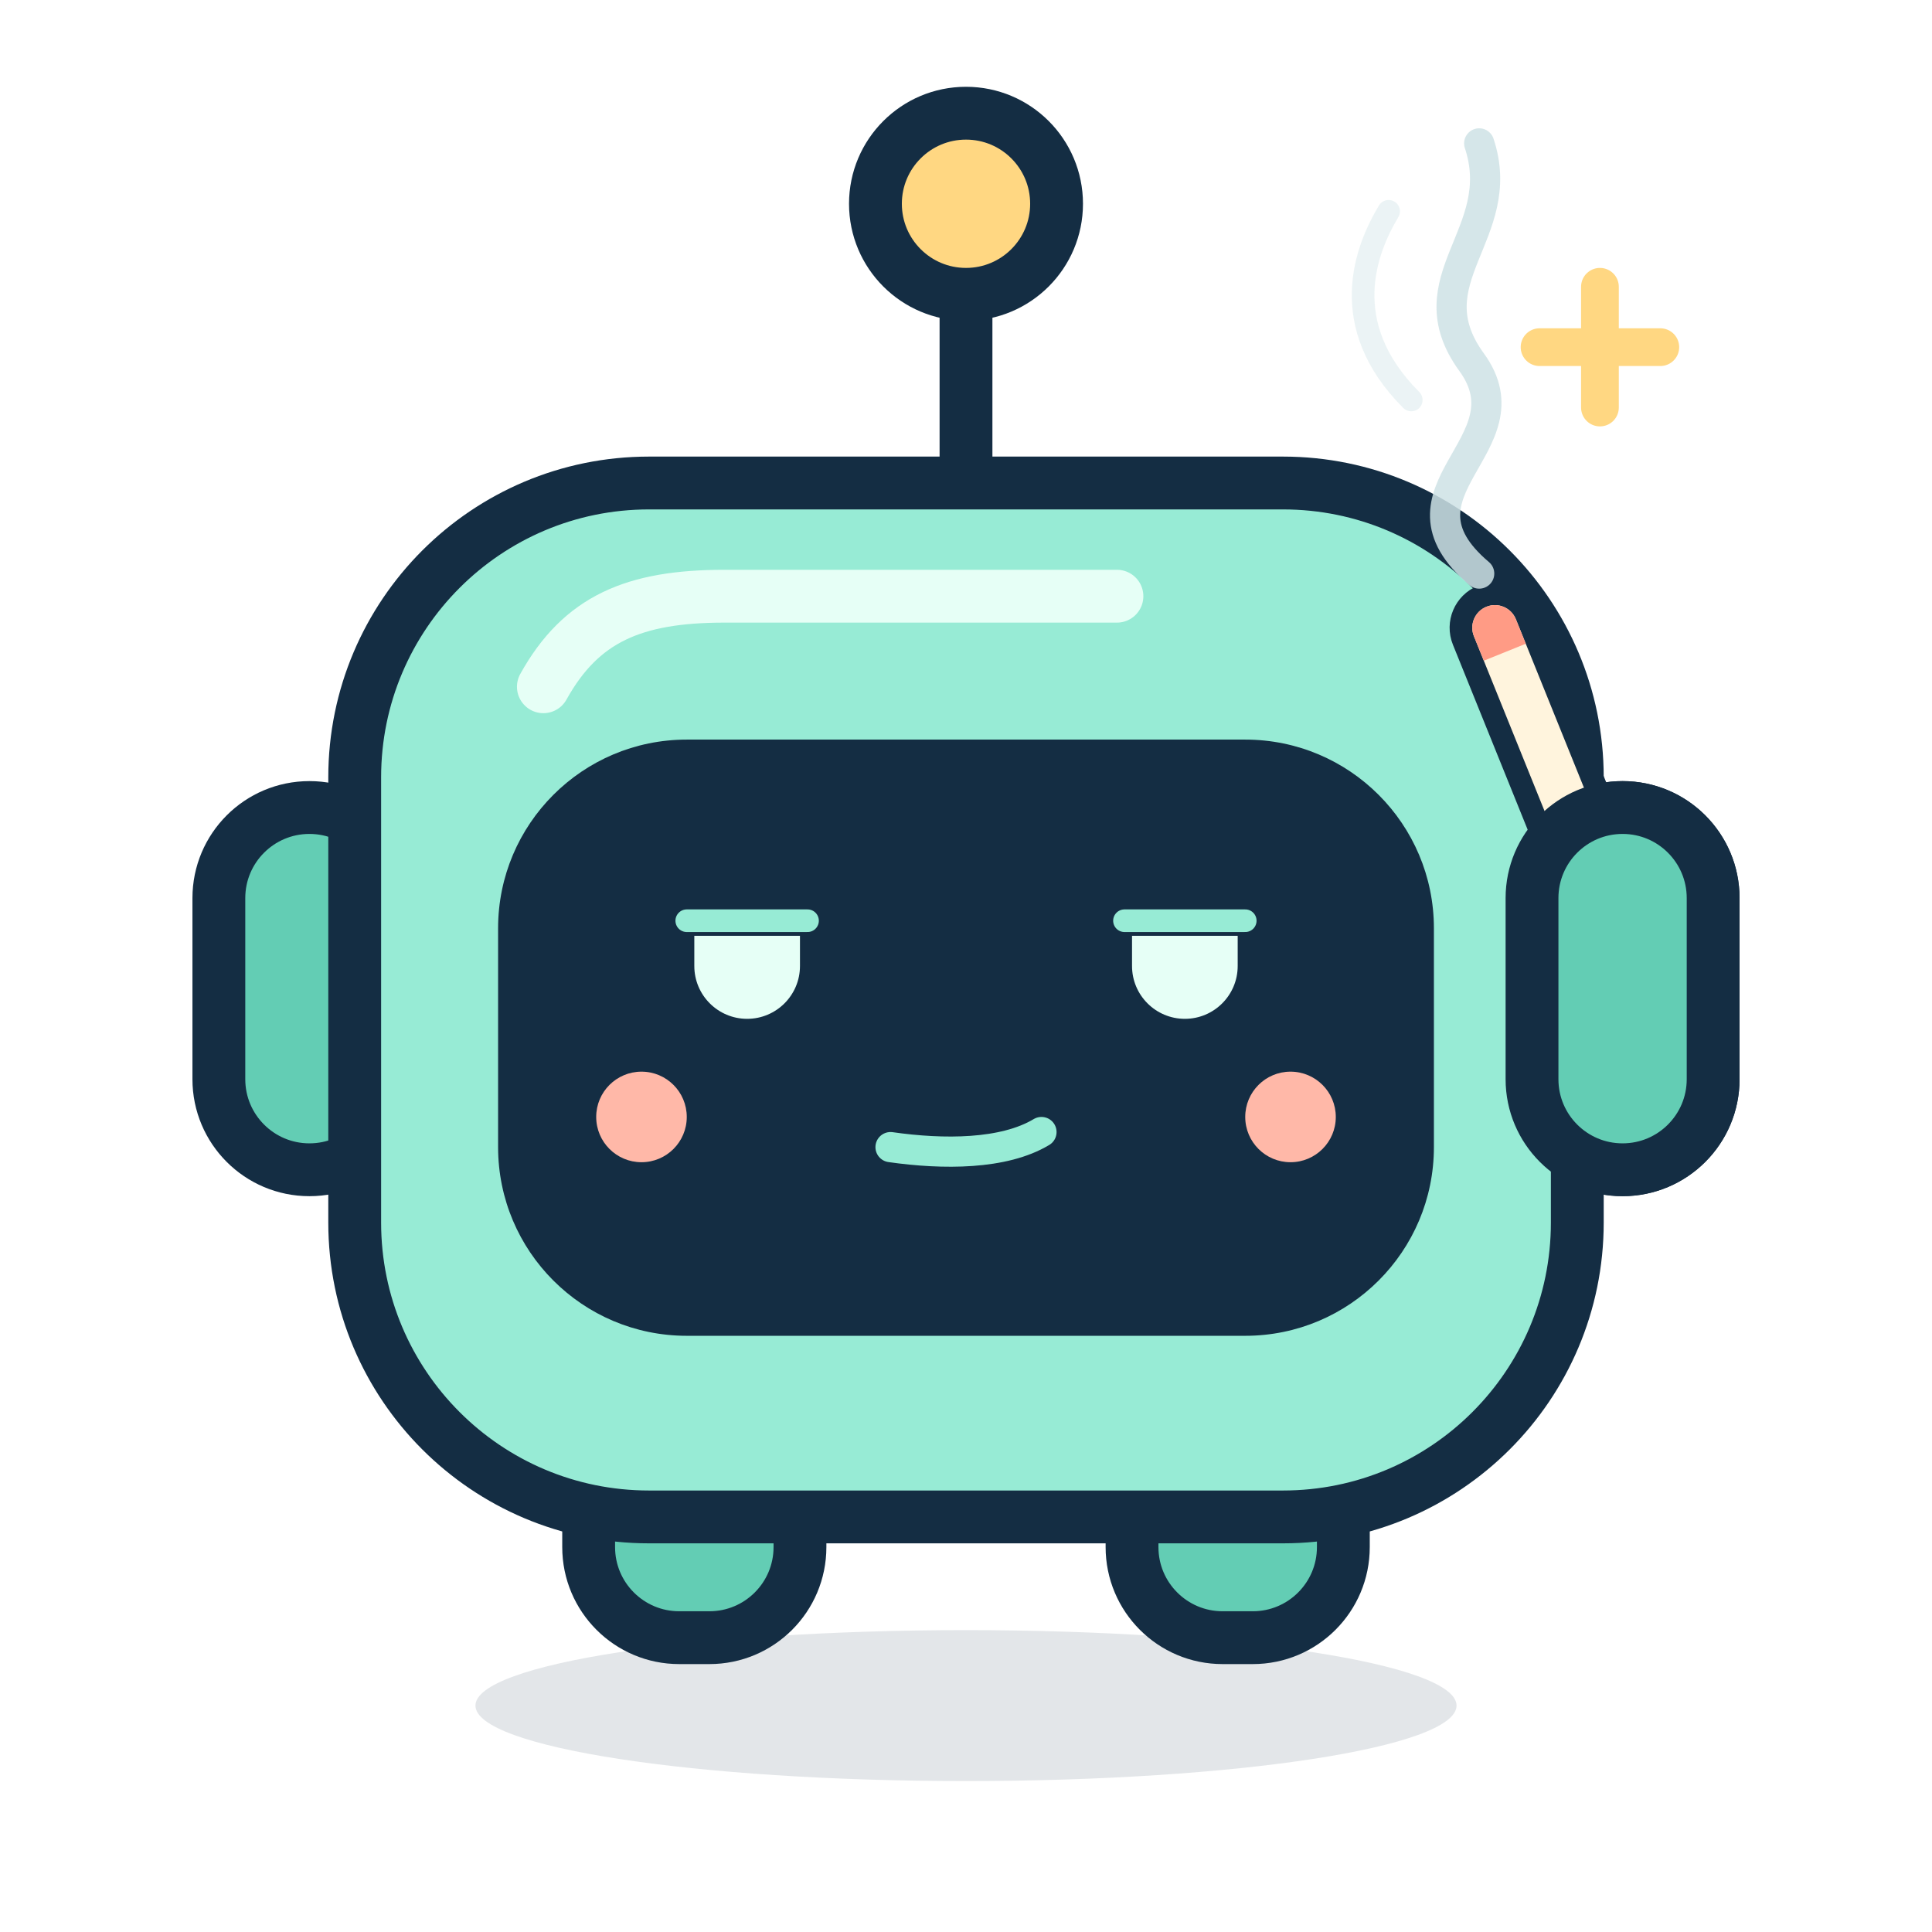
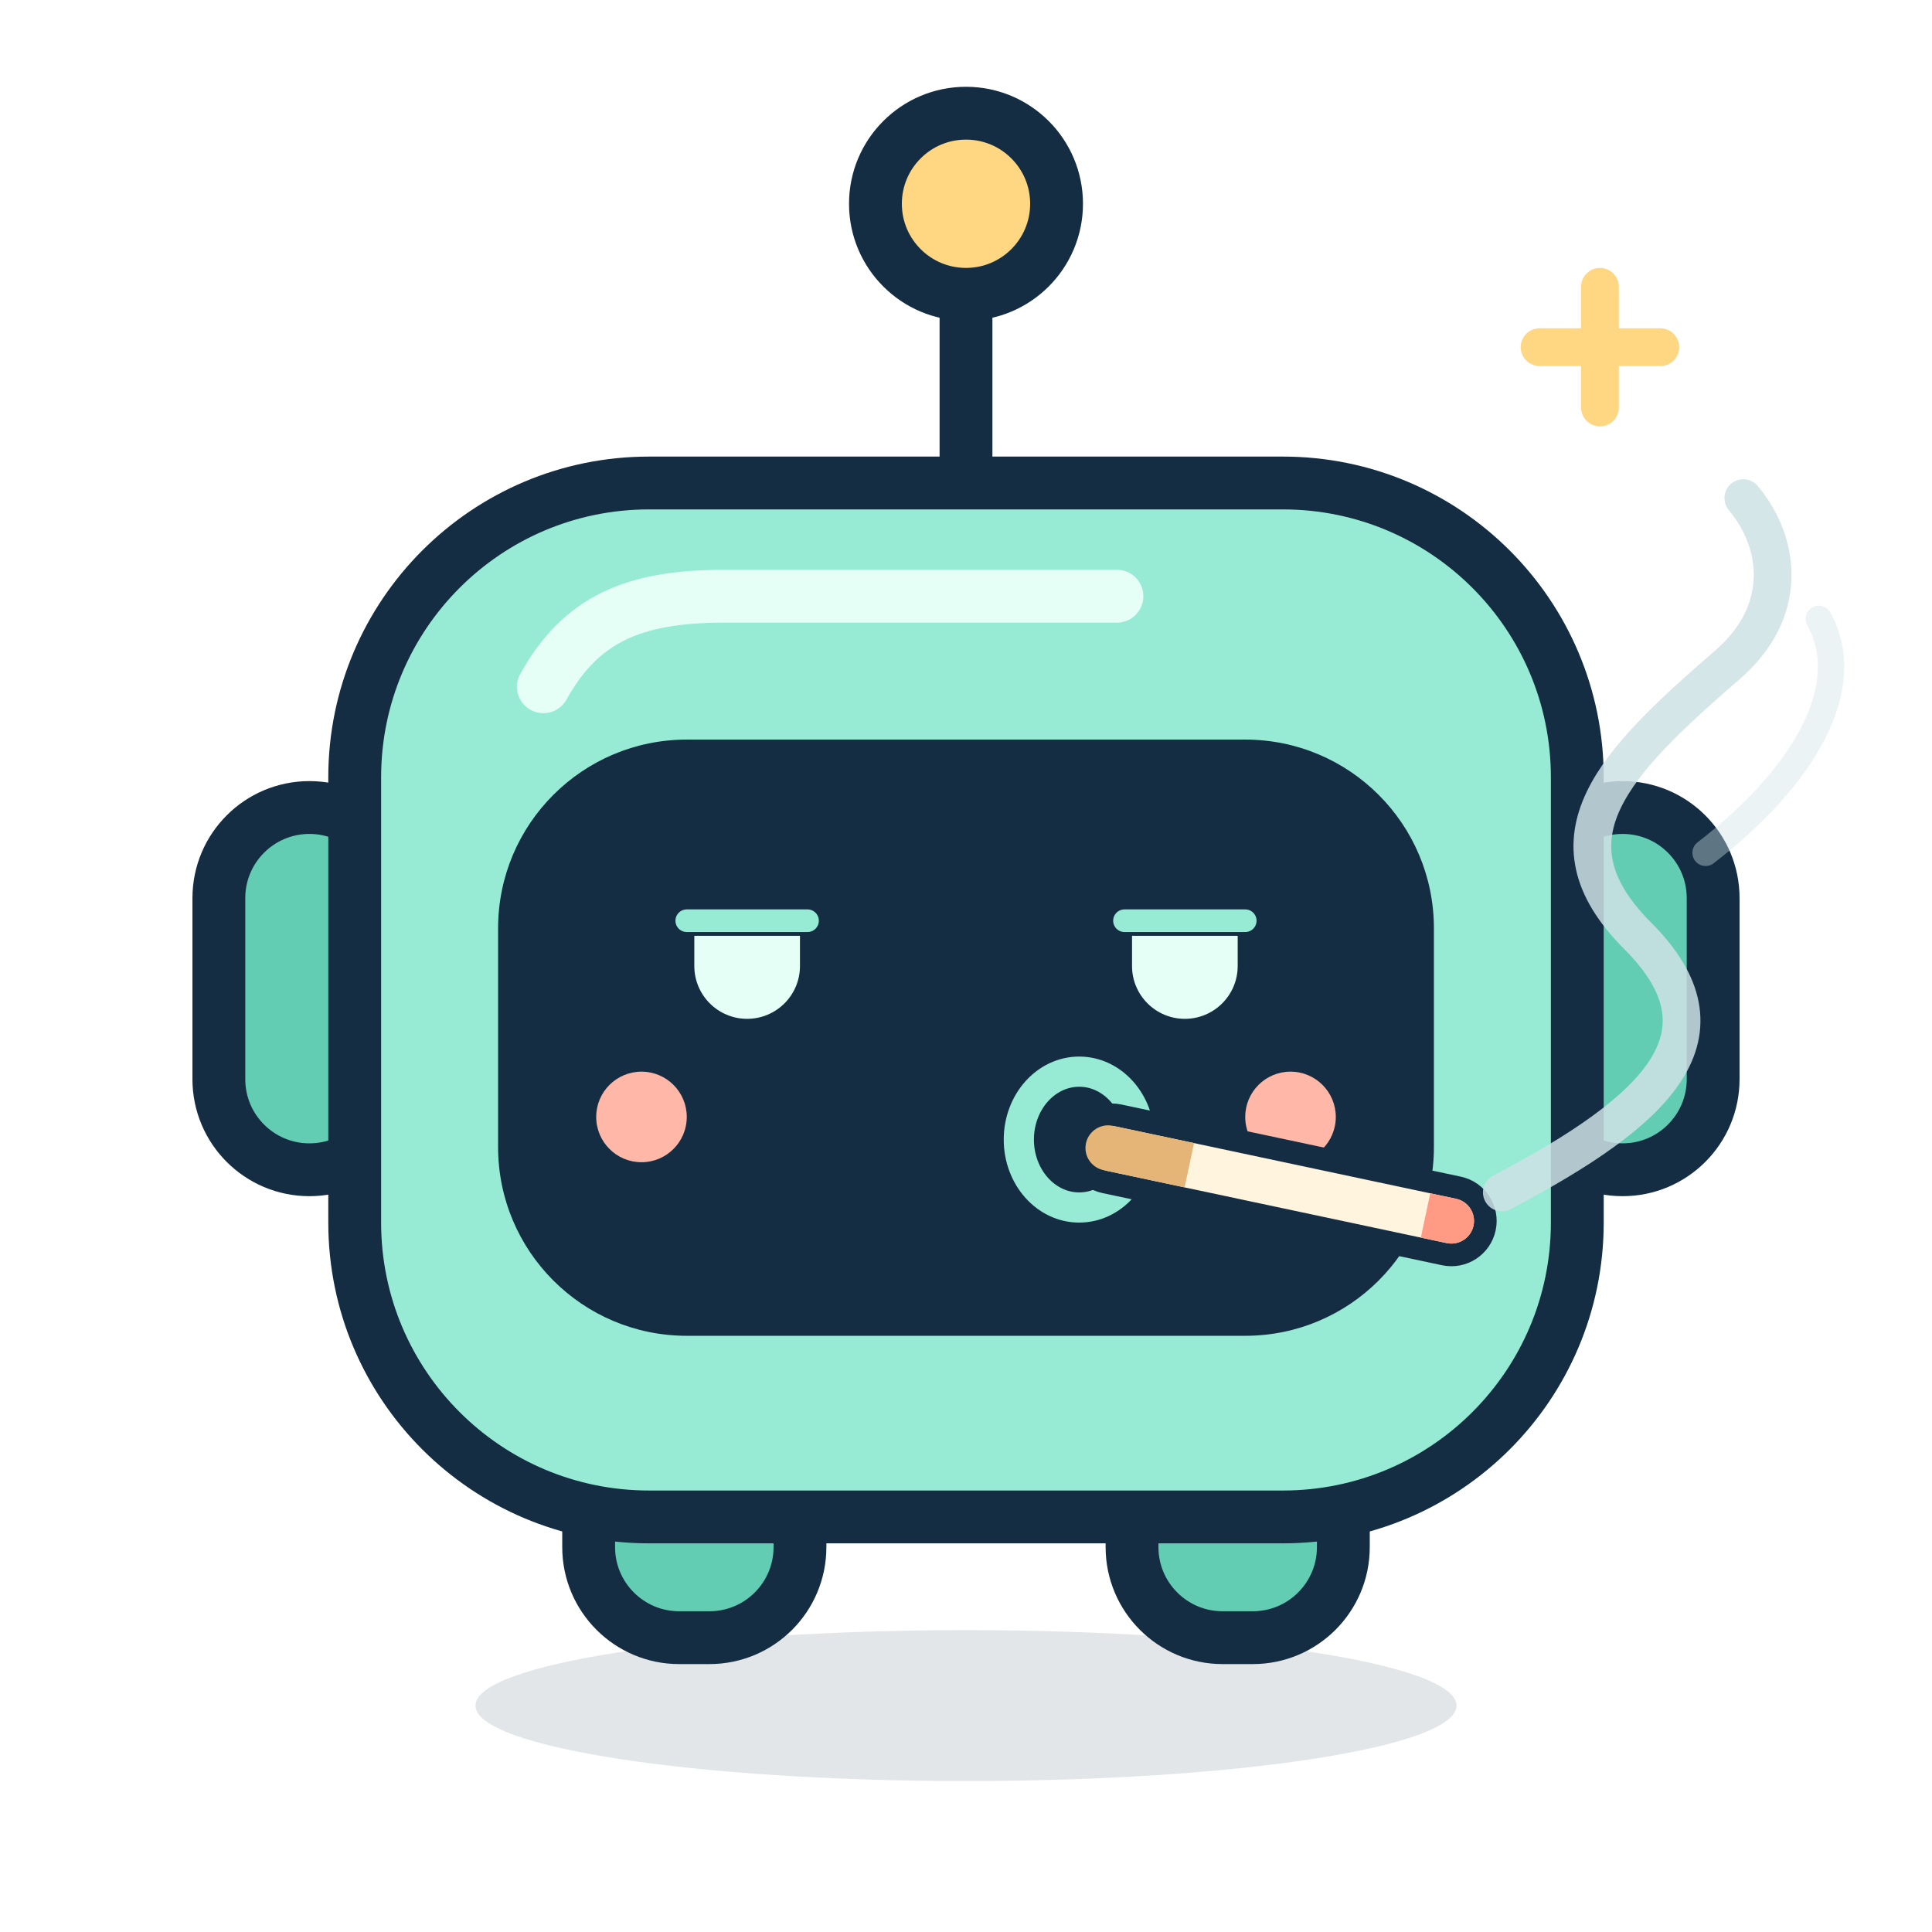
<svg xmlns="http://www.w3.org/2000/svg" width="256" height="256" viewBox="0 0 256 256" fill="none" role="img" aria-labelledby="title desc">
  <ellipse cx="128" cy="226" rx="65" ry="10" fill="#142D43" opacity=".12" />
  <g stroke="#142D43" stroke-width="7" stroke-linecap="round" stroke-linejoin="round">
    <path d="M128 65V39" />
    <circle cx="128" cy="27" r="12" fill="#FFD782" />
    <rect x="29" y="107" width="24" height="48" rx="12" fill="#63CDB4" />
    <rect x="203" y="107" width="24" height="48" rx="12" fill="#63CDB4" />
    <rect x="78" y="188" width="28" height="29" rx="12" fill="#63CDB4" />
    <rect x="150" y="188" width="28" height="29" rx="12" fill="#63CDB4" />
    <rect x="47" y="64" width="162" height="137" rx="39" fill="#97EBD5" />
  </g>
  <path d="M72 91C77 82 84 79 96 79H148" stroke="#E6FFF6" stroke-width="7" stroke-linecap="round" />
  <rect x="66" y="98" width="124" height="79" rx="25" fill="#142D43" />
  <path d="M92 124H106V128A7 7 0 0 1 92 128Z" fill="#E6FFF6" />
  <path d="M150 124H164V128A7 7 0 0 1 150 128Z" fill="#E6FFF6" />
  <path d="M91 122H107M149 122H165" stroke="#97EBD5" stroke-width="3" stroke-linecap="round" />
  <circle cx="85" cy="148" r="6" fill="#FFB8A8" />
  <circle cx="171" cy="148" r="6" fill="#FFB8A8" />
-   <path d="M118 152C125 153 133 153 138 150" stroke="#97EBD5" stroke-width="4" stroke-linecap="round" />
-   <g transform="translate(217 130) rotate(-112)">
-     <rect x="0" y="-4.5" width="55" height="9" rx="4.5" fill="#FFF4DD" stroke="#142D43" stroke-width="3" />
-     <path d="M4 -3H15V3H4A3 3 0 0 1 4 -3Z" fill="#E5B578" />
-     <path d="M47 -3H50.5A3 3 0 0 1 50.5 3H47Z" fill="#FF9B85" />
+   <ellipse cx="143" cy="151" rx="8" ry="9" stroke="#97EBD5" stroke-width="4" />
+   <g transform="rotate(12 144 151)">
+     <rect x="143" y="147" width="55" height="9" rx="4.5" fill="#FFF4DD" stroke="#142D43" stroke-width="3" />
+     <path d="M147 148.5H158V154.5H147A3 3 0 0 1 147 148.5Z" fill="#E5B578" />
+     <path d="M190 148.5H193.5A3 3 0 0 1 193.5 154.5H190Z" fill="#FF9B85" />
  </g>
-   <rect x="203" y="107" width="24" height="48" rx="12" fill="#63CDB4" stroke="#142D43" stroke-width="7" />
-   <path d="M196 76C183 65 203 59 195 48C187 37 200 31 196 19" stroke="#CEE2E5" stroke-width="4" stroke-linecap="round" opacity=".85" />
-   <path d="M187 53C177 43 181 33 184 28" stroke="#CEE2E5" stroke-width="3" stroke-linecap="round" opacity=".4" />
+   <path d="M199 158C220 147 230 137 217 124C204 111 214 101 229 88C237 81 236 72 231 66" stroke="#CEE2E5" stroke-width="5" stroke-linecap="round" opacity=".85" />
+   <path d="M226 113C239 103 246 91 241 82" stroke="#CEE2E5" stroke-width="3.5" stroke-linecap="round" opacity=".4" />
  <path d="M212 38V54M204 46H220" stroke="#FFD782" stroke-width="5" stroke-linecap="round" />
</svg>
